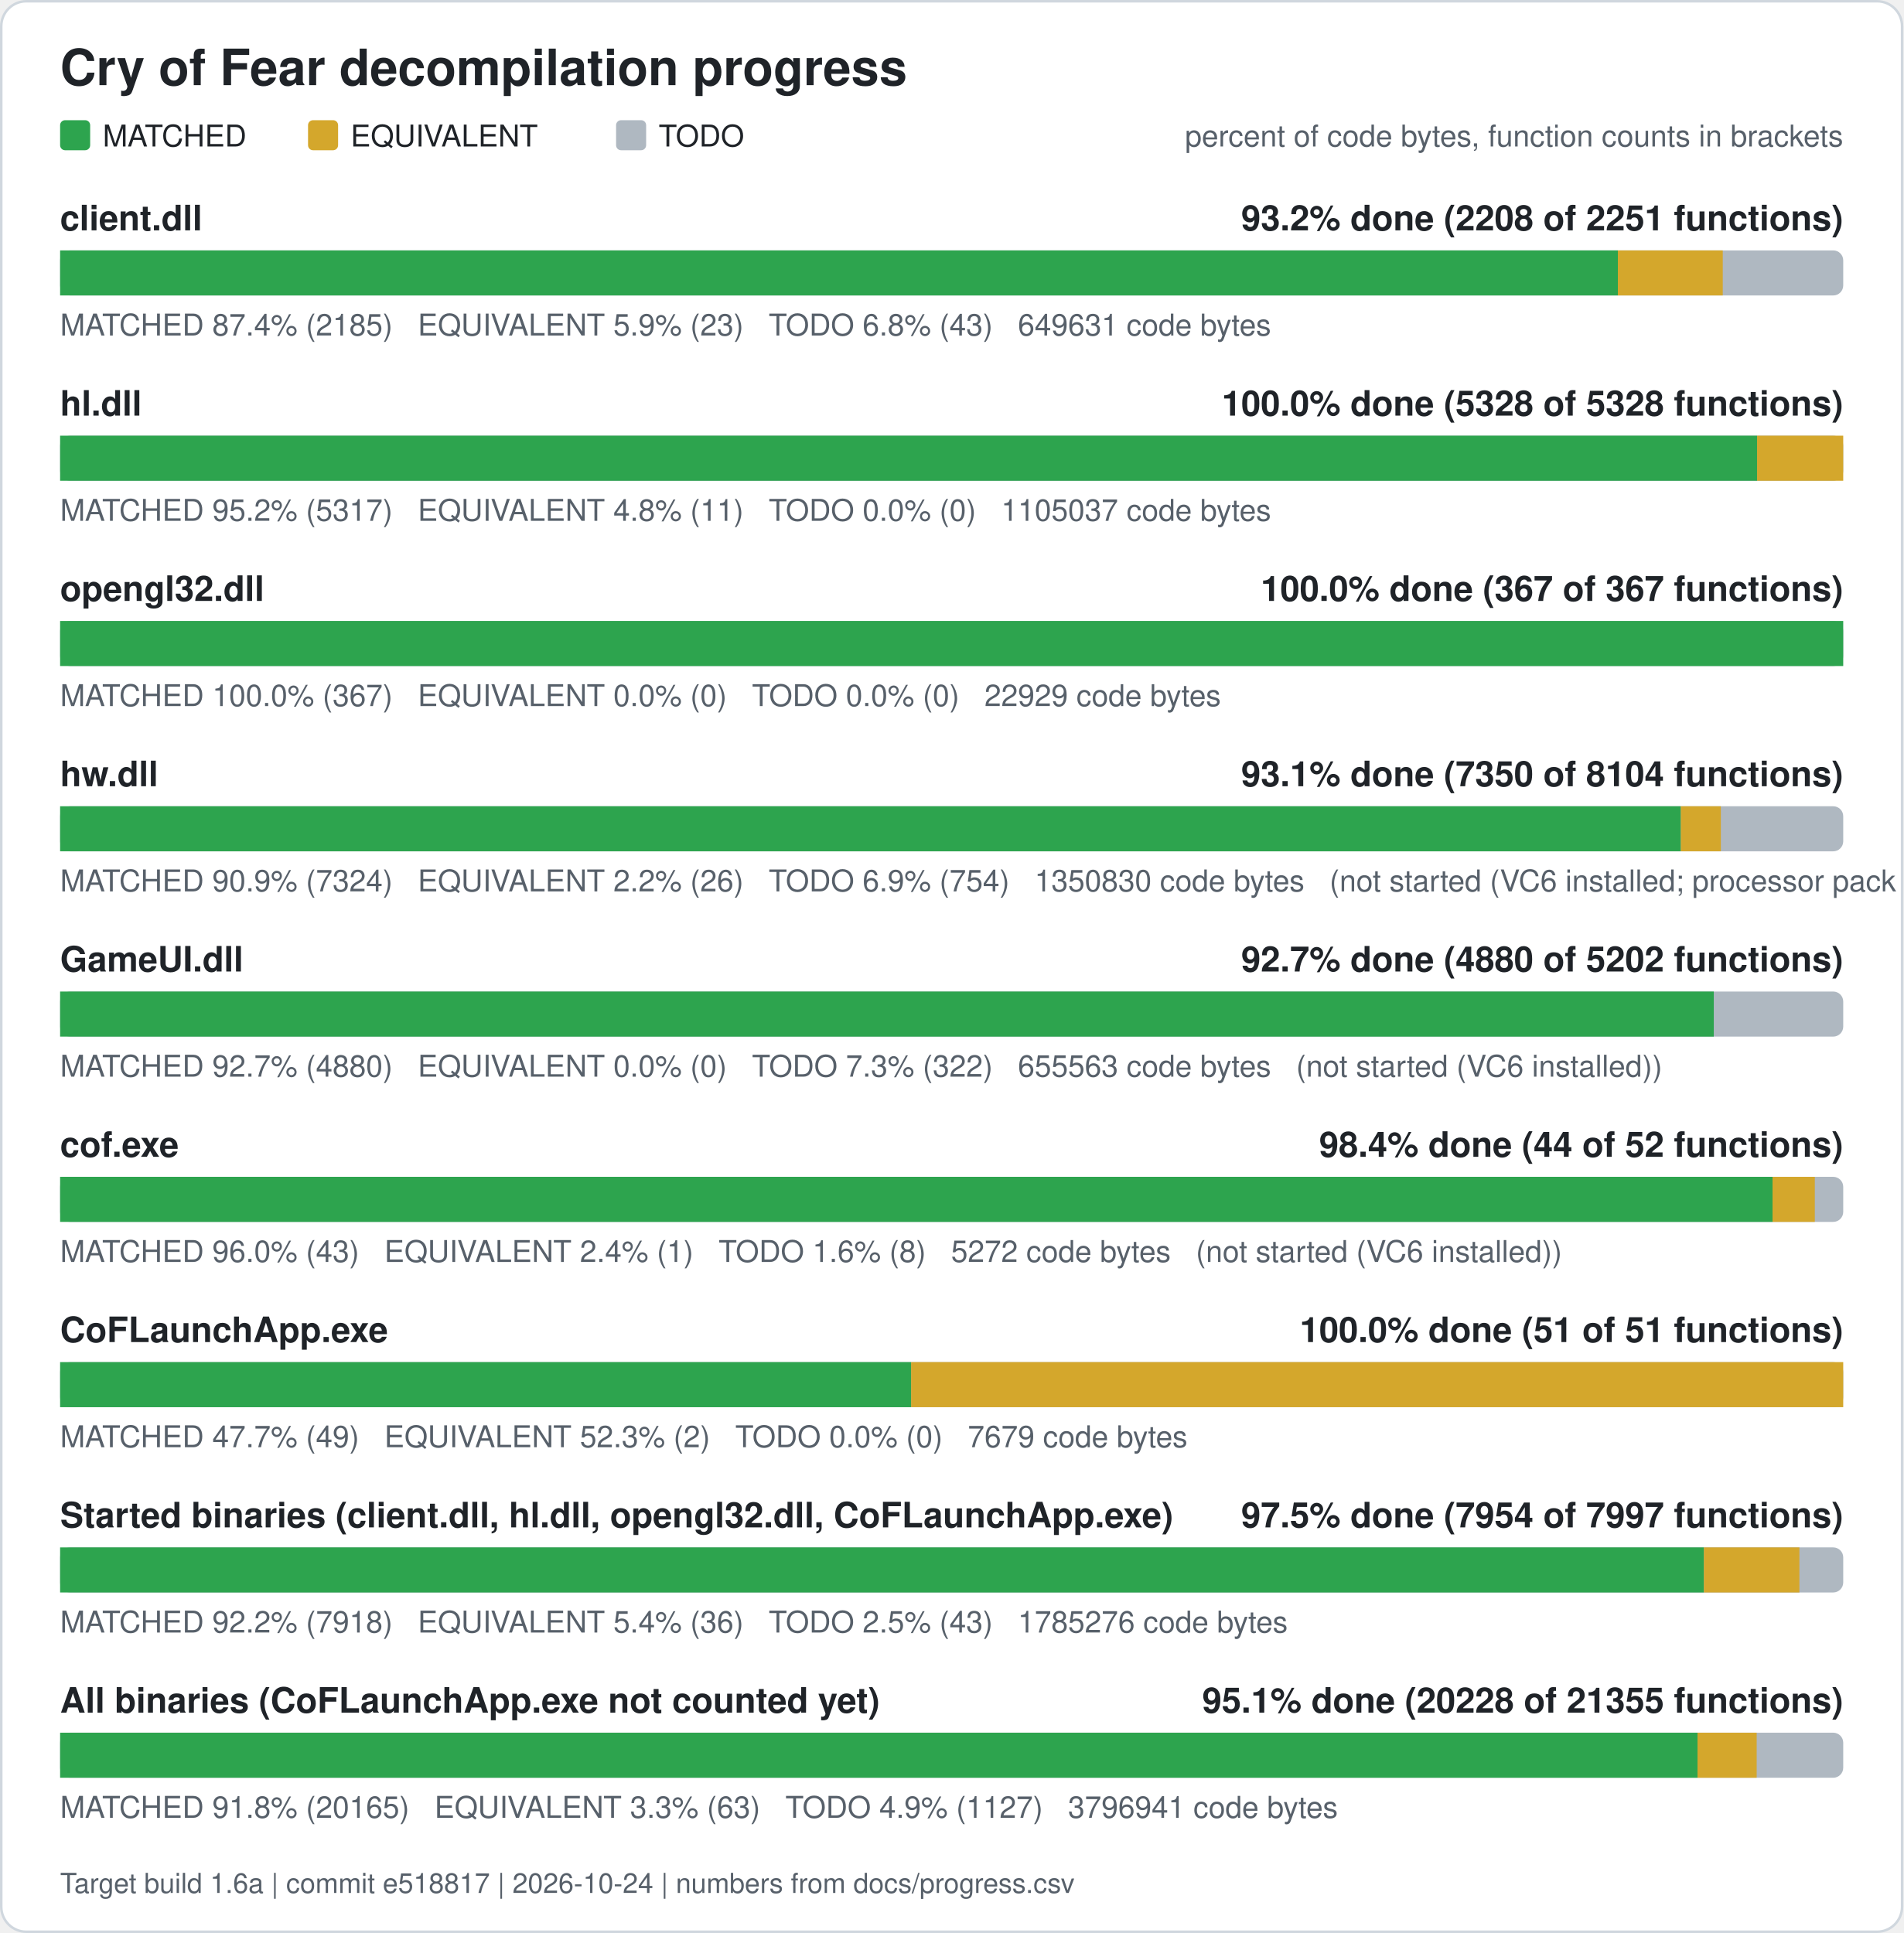
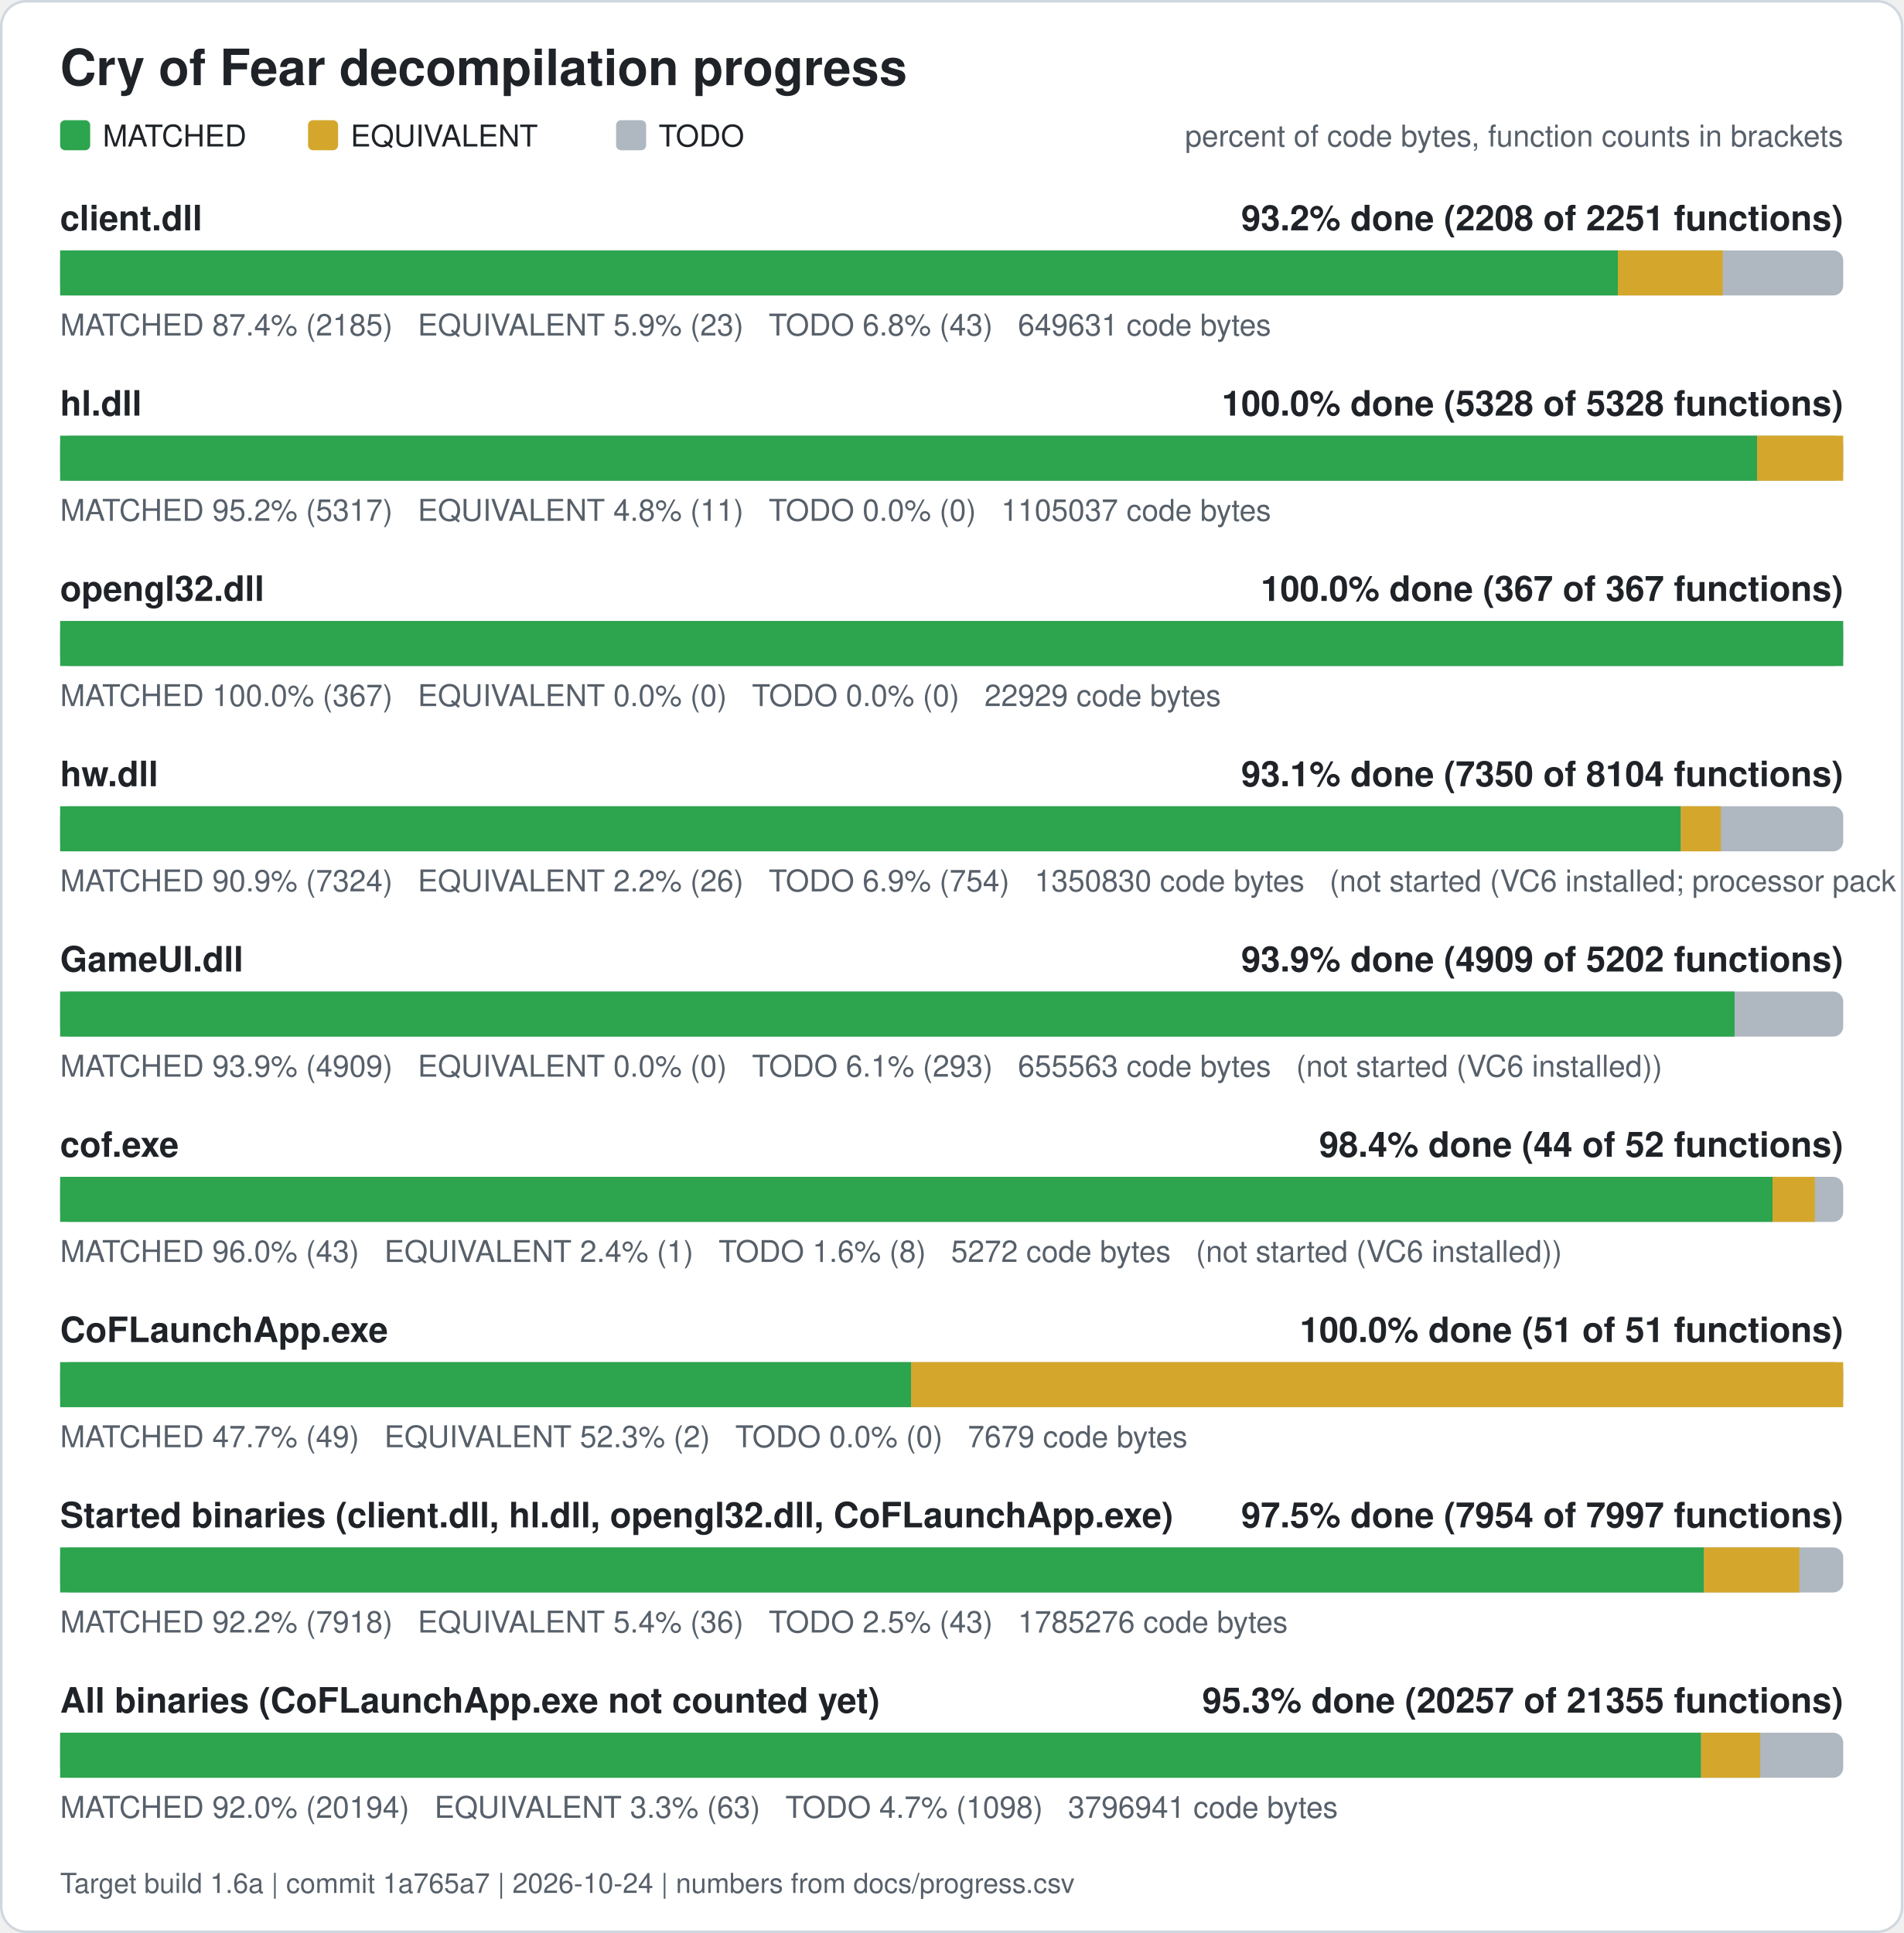
<svg xmlns="http://www.w3.org/2000/svg" width="760" height="772" viewBox="0 0 760 772" role="img" aria-label="Cry of Fear decompilation progress">
  <rect x="0.5" y="0.5" width="759" height="771" rx="10" fill="#ffffff" stroke="#d0d7de" />
  <text x="24" y="34" font-family="Segoe UI, Helvetica, Arial, sans-serif" font-size="20" font-weight="600" fill="#1f2328">Cry of Fear decompilation progress</text>
  <rect x="24" y="48" width="12" height="12" rx="2" fill="#2da44e" />
  <text x="41" y="58.5" font-family="Segoe UI, Helvetica, Arial, sans-serif" font-size="12" fill="#1f2328">MATCHED</text>
  <rect x="123" y="48" width="12" height="12" rx="2" fill="#d4a72c" />
  <text x="140" y="58.5" font-family="Segoe UI, Helvetica, Arial, sans-serif" font-size="12" fill="#1f2328">EQUIVALENT</text>
  <rect x="246" y="48" width="12" height="12" rx="2" fill="#afb8c1" />
  <text x="263" y="58.5" font-family="Segoe UI, Helvetica, Arial, sans-serif" font-size="12" fill="#1f2328">TODO</text>
  <text x="736" y="58.5" font-family="Segoe UI, Helvetica, Arial, sans-serif" font-size="12" fill="#57606a" text-anchor="end">percent of code bytes, function counts in brackets</text>
  <text x="24" y="92" font-family="Segoe UI, Helvetica, Arial, sans-serif" font-size="14" font-weight="600" fill="#1f2328">client.dll</text>
  <text x="736" y="92" font-family="Segoe UI, Helvetica, Arial, sans-serif" font-size="14" font-weight="600" fill="#1f2328" text-anchor="end">93.2% done (2208 of 2251 functions)</text>
  <rect x="24" y="100" width="712" height="18" rx="4" fill="#afb8c1" />
  <rect x="24.00" y="100" width="622.01" height="18" fill="#2da44e" />
  <rect x="646.01" y="100" width="41.89" height="18" fill="#d4a72c" />
  <text x="24" y="134" font-family="Segoe UI, Helvetica, Arial, sans-serif" font-size="12" fill="#57606a" xml:space="preserve">MATCHED 87.4% (2185)   EQUIVALENT 5.9% (23)   TODO 6.8% (43)   649631 code bytes</text>
  <text x="24" y="166" font-family="Segoe UI, Helvetica, Arial, sans-serif" font-size="14" font-weight="600" fill="#1f2328">hl.dll</text>
  <text x="736" y="166" font-family="Segoe UI, Helvetica, Arial, sans-serif" font-size="14" font-weight="600" fill="#1f2328" text-anchor="end">100.0% done (5328 of 5328 functions)</text>
  <rect x="24" y="174" width="712" height="18" rx="4" fill="#afb8c1" />
  <rect x="24.00" y="174" width="677.61" height="18" fill="#2da44e" />
  <rect x="701.61" y="174" width="34.39" height="18" fill="#d4a72c" />
  <text x="24" y="208" font-family="Segoe UI, Helvetica, Arial, sans-serif" font-size="12" fill="#57606a" xml:space="preserve">MATCHED 95.2% (5317)   EQUIVALENT 4.8% (11)   TODO 0.0% (0)   1105037 code bytes</text>
  <text x="24" y="240" font-family="Segoe UI, Helvetica, Arial, sans-serif" font-size="14" font-weight="600" fill="#1f2328">opengl32.dll</text>
  <text x="736" y="240" font-family="Segoe UI, Helvetica, Arial, sans-serif" font-size="14" font-weight="600" fill="#1f2328" text-anchor="end">100.0% done (367 of 367 functions)</text>
  <rect x="24" y="248" width="712" height="18" rx="4" fill="#afb8c1" />
  <rect x="24.00" y="248" width="712.00" height="18" fill="#2da44e" />
  <text x="24" y="282" font-family="Segoe UI, Helvetica, Arial, sans-serif" font-size="12" fill="#57606a" xml:space="preserve">MATCHED 100.0% (367)   EQUIVALENT 0.0% (0)   TODO 0.0% (0)   22929 code bytes</text>
  <text x="24" y="314" font-family="Segoe UI, Helvetica, Arial, sans-serif" font-size="14" font-weight="600" fill="#1f2328">hw.dll</text>
  <text x="736" y="314" font-family="Segoe UI, Helvetica, Arial, sans-serif" font-size="14" font-weight="600" fill="#1f2328" text-anchor="end">93.1% done (7350 of 8104 functions)</text>
  <rect x="24" y="322" width="712" height="18" rx="4" fill="#afb8c1" />
  <rect x="24.00" y="322" width="647.15" height="18" fill="#2da44e" />
  <rect x="671.15" y="322" width="15.98" height="18" fill="#d4a72c" />
  <text x="24" y="356" font-family="Segoe UI, Helvetica, Arial, sans-serif" font-size="12" fill="#57606a" xml:space="preserve">MATCHED 90.9% (7324)   EQUIVALENT 2.2% (26)   TODO 6.9% (754)   1350830 code bytes   (not started (VC6 installed; processor pack and VS 2005 objects need those compilers))</text>
  <text x="24" y="388" font-family="Segoe UI, Helvetica, Arial, sans-serif" font-size="14" font-weight="600" fill="#1f2328">GameUI.dll</text>
-   <text x="736" y="388" font-family="Segoe UI, Helvetica, Arial, sans-serif" font-size="14" font-weight="600" fill="#1f2328" text-anchor="end">92.7% done (4880 of 5202 functions)</text>
+   <text x="736" y="388" font-family="Segoe UI, Helvetica, Arial, sans-serif" font-size="14" font-weight="600" fill="#1f2328" text-anchor="end">93.9% done (4909 of 5202 functions)</text>
  <rect x="24" y="396" width="712" height="18" rx="4" fill="#afb8c1" />
-   <rect x="24.00" y="396" width="660.31" height="18" fill="#2da44e" />
-   <text x="24" y="430" font-family="Segoe UI, Helvetica, Arial, sans-serif" font-size="12" fill="#57606a" xml:space="preserve">MATCHED 92.7% (4880)   EQUIVALENT 0.0% (0)   TODO 7.3% (322)   655563 code bytes   (not started (VC6 installed))</text>
+   <rect x="24.00" y="396" width="668.61" height="18" fill="#2da44e" />
+   <text x="24" y="430" font-family="Segoe UI, Helvetica, Arial, sans-serif" font-size="12" fill="#57606a" xml:space="preserve">MATCHED 93.9% (4909)   EQUIVALENT 0.0% (0)   TODO 6.1% (293)   655563 code bytes   (not started (VC6 installed))</text>
  <text x="24" y="462" font-family="Segoe UI, Helvetica, Arial, sans-serif" font-size="14" font-weight="600" fill="#1f2328">cof.exe</text>
  <text x="736" y="462" font-family="Segoe UI, Helvetica, Arial, sans-serif" font-size="14" font-weight="600" fill="#1f2328" text-anchor="end">98.4% done (44 of 52 functions)</text>
  <rect x="24" y="470" width="712" height="18" rx="4" fill="#afb8c1" />
  <rect x="24.00" y="470" width="683.77" height="18" fill="#2da44e" />
  <rect x="707.77" y="470" width="16.88" height="18" fill="#d4a72c" />
  <text x="24" y="504" font-family="Segoe UI, Helvetica, Arial, sans-serif" font-size="12" fill="#57606a" xml:space="preserve">MATCHED 96.0% (43)   EQUIVALENT 2.4% (1)   TODO 1.6% (8)   5272 code bytes   (not started (VC6 installed))</text>
  <text x="24" y="536" font-family="Segoe UI, Helvetica, Arial, sans-serif" font-size="14" font-weight="600" fill="#1f2328">CoFLaunchApp.exe</text>
  <text x="736" y="536" font-family="Segoe UI, Helvetica, Arial, sans-serif" font-size="14" font-weight="600" fill="#1f2328" text-anchor="end">100.0% done (51 of 51 functions)</text>
  <rect x="24" y="544" width="712" height="18" rx="4" fill="#afb8c1" />
  <rect x="24.00" y="544" width="339.82" height="18" fill="#2da44e" />
  <rect x="363.82" y="544" width="372.18" height="18" fill="#d4a72c" />
  <text x="24" y="578" font-family="Segoe UI, Helvetica, Arial, sans-serif" font-size="12" fill="#57606a" xml:space="preserve">MATCHED 47.7% (49)   EQUIVALENT 52.3% (2)   TODO 0.0% (0)   7679 code bytes</text>
  <text x="24" y="610" font-family="Segoe UI, Helvetica, Arial, sans-serif" font-size="14" font-weight="600" fill="#1f2328">Started binaries (client.dll, hl.dll, opengl32.dll, CoFLaunchApp.exe)</text>
  <text x="736" y="610" font-family="Segoe UI, Helvetica, Arial, sans-serif" font-size="14" font-weight="600" fill="#1f2328" text-anchor="end">97.5% done (7954 of 7997 functions)</text>
  <rect x="24" y="618" width="712" height="18" rx="4" fill="#afb8c1" />
  <rect x="24.00" y="618" width="656.37" height="18" fill="#2da44e" />
  <rect x="680.37" y="618" width="38.13" height="18" fill="#d4a72c" />
  <text x="24" y="652" font-family="Segoe UI, Helvetica, Arial, sans-serif" font-size="12" fill="#57606a" xml:space="preserve">MATCHED 92.2% (7918)   EQUIVALENT 5.4% (36)   TODO 2.5% (43)   1785276 code bytes</text>
  <text x="24" y="684" font-family="Segoe UI, Helvetica, Arial, sans-serif" font-size="14" font-weight="600" fill="#1f2328">All binaries (CoFLaunchApp.exe not counted yet)</text>
-   <text x="736" y="684" font-family="Segoe UI, Helvetica, Arial, sans-serif" font-size="14" font-weight="600" fill="#1f2328" text-anchor="end">95.1% done (20228 of 21355 functions)</text>
+   <text x="736" y="684" font-family="Segoe UI, Helvetica, Arial, sans-serif" font-size="14" font-weight="600" fill="#1f2328" text-anchor="end">95.3% done (20257 of 21355 functions)</text>
  <rect x="24" y="692" width="712" height="18" rx="4" fill="#afb8c1" />
-   <rect x="24.00" y="692" width="653.81" height="18" fill="#2da44e" />
-   <rect x="677.81" y="692" width="23.63" height="18" fill="#d4a72c" />
-   <text x="24" y="726" font-family="Segoe UI, Helvetica, Arial, sans-serif" font-size="12" fill="#57606a" xml:space="preserve">MATCHED 91.8% (20165)   EQUIVALENT 3.3% (63)   TODO 4.9% (1127)   3796941 code bytes</text>
-   <text x="24" y="756" font-family="Segoe UI, Helvetica, Arial, sans-serif" font-size="11" fill="#57606a">Target build 1.6a | commit e518817 | 2026-10-24 | numbers from docs/progress.csv</text>
+   <rect x="24.00" y="692" width="655.24" height="18" fill="#2da44e" />
+   <rect x="679.24" y="692" width="23.63" height="18" fill="#d4a72c" />
+   <text x="24" y="726" font-family="Segoe UI, Helvetica, Arial, sans-serif" font-size="12" fill="#57606a" xml:space="preserve">MATCHED 92.0% (20194)   EQUIVALENT 3.3% (63)   TODO 4.7% (1098)   3796941 code bytes</text>
+   <text x="24" y="756" font-family="Segoe UI, Helvetica, Arial, sans-serif" font-size="11" fill="#57606a">Target build 1.6a | commit 1a765a7 | 2026-10-24 | numbers from docs/progress.csv</text>
</svg>
